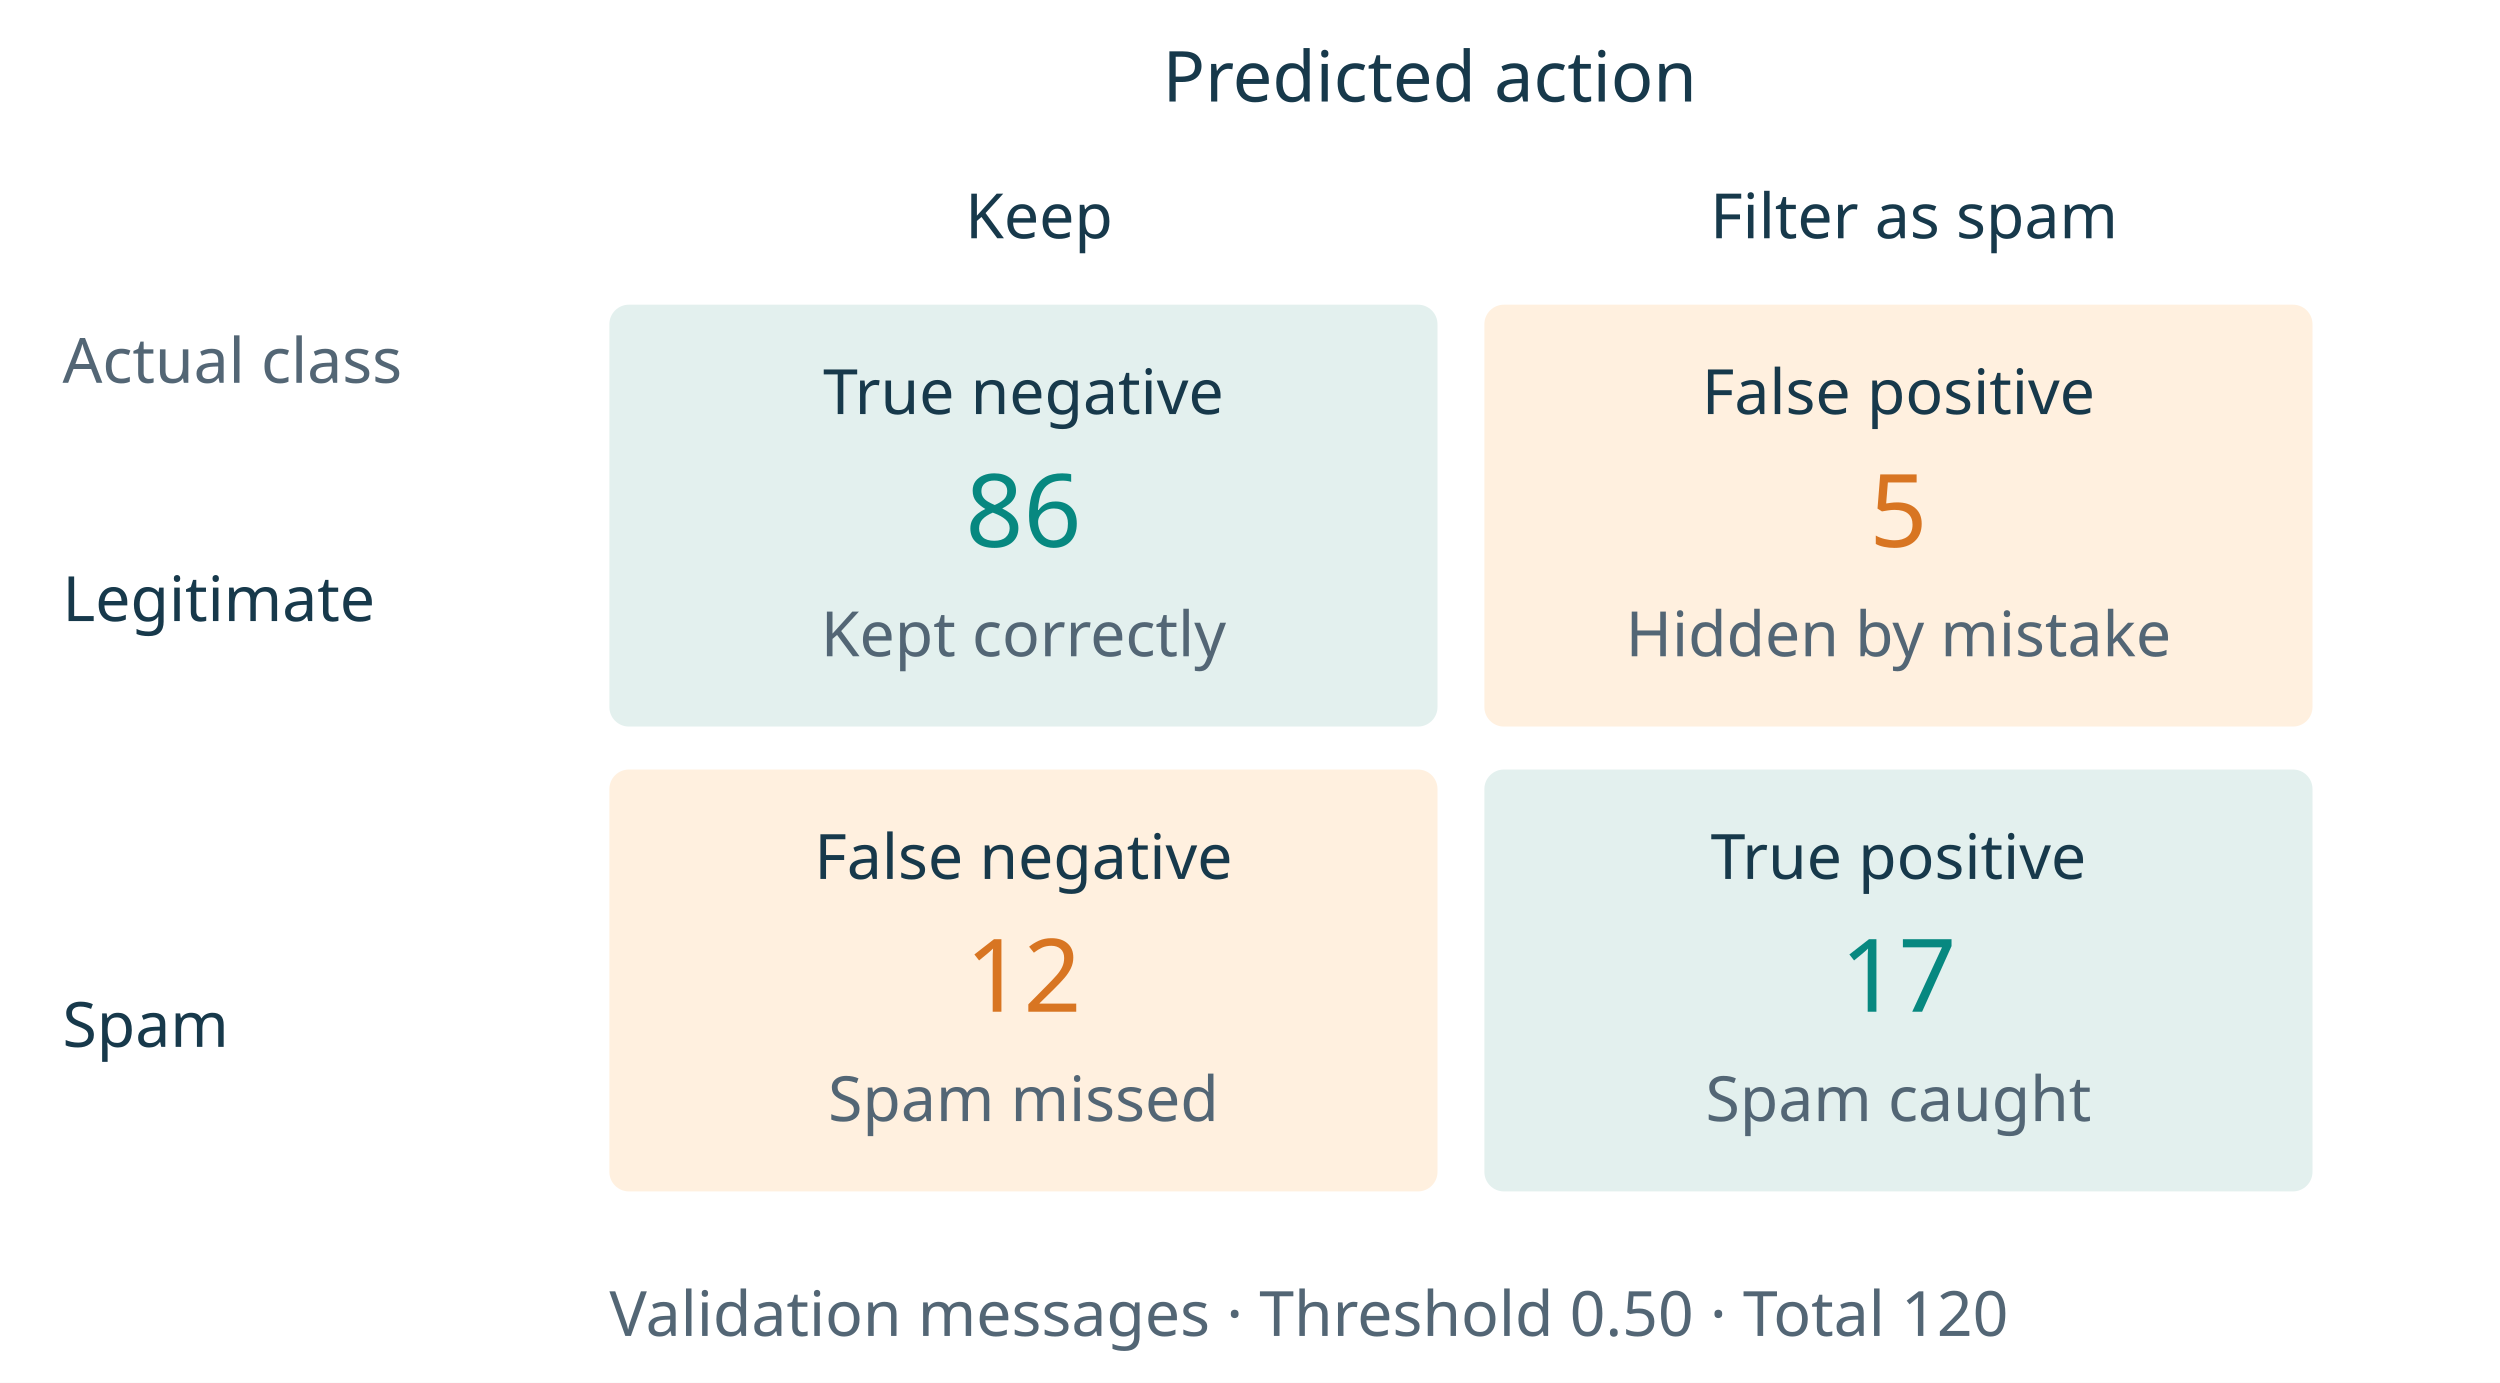
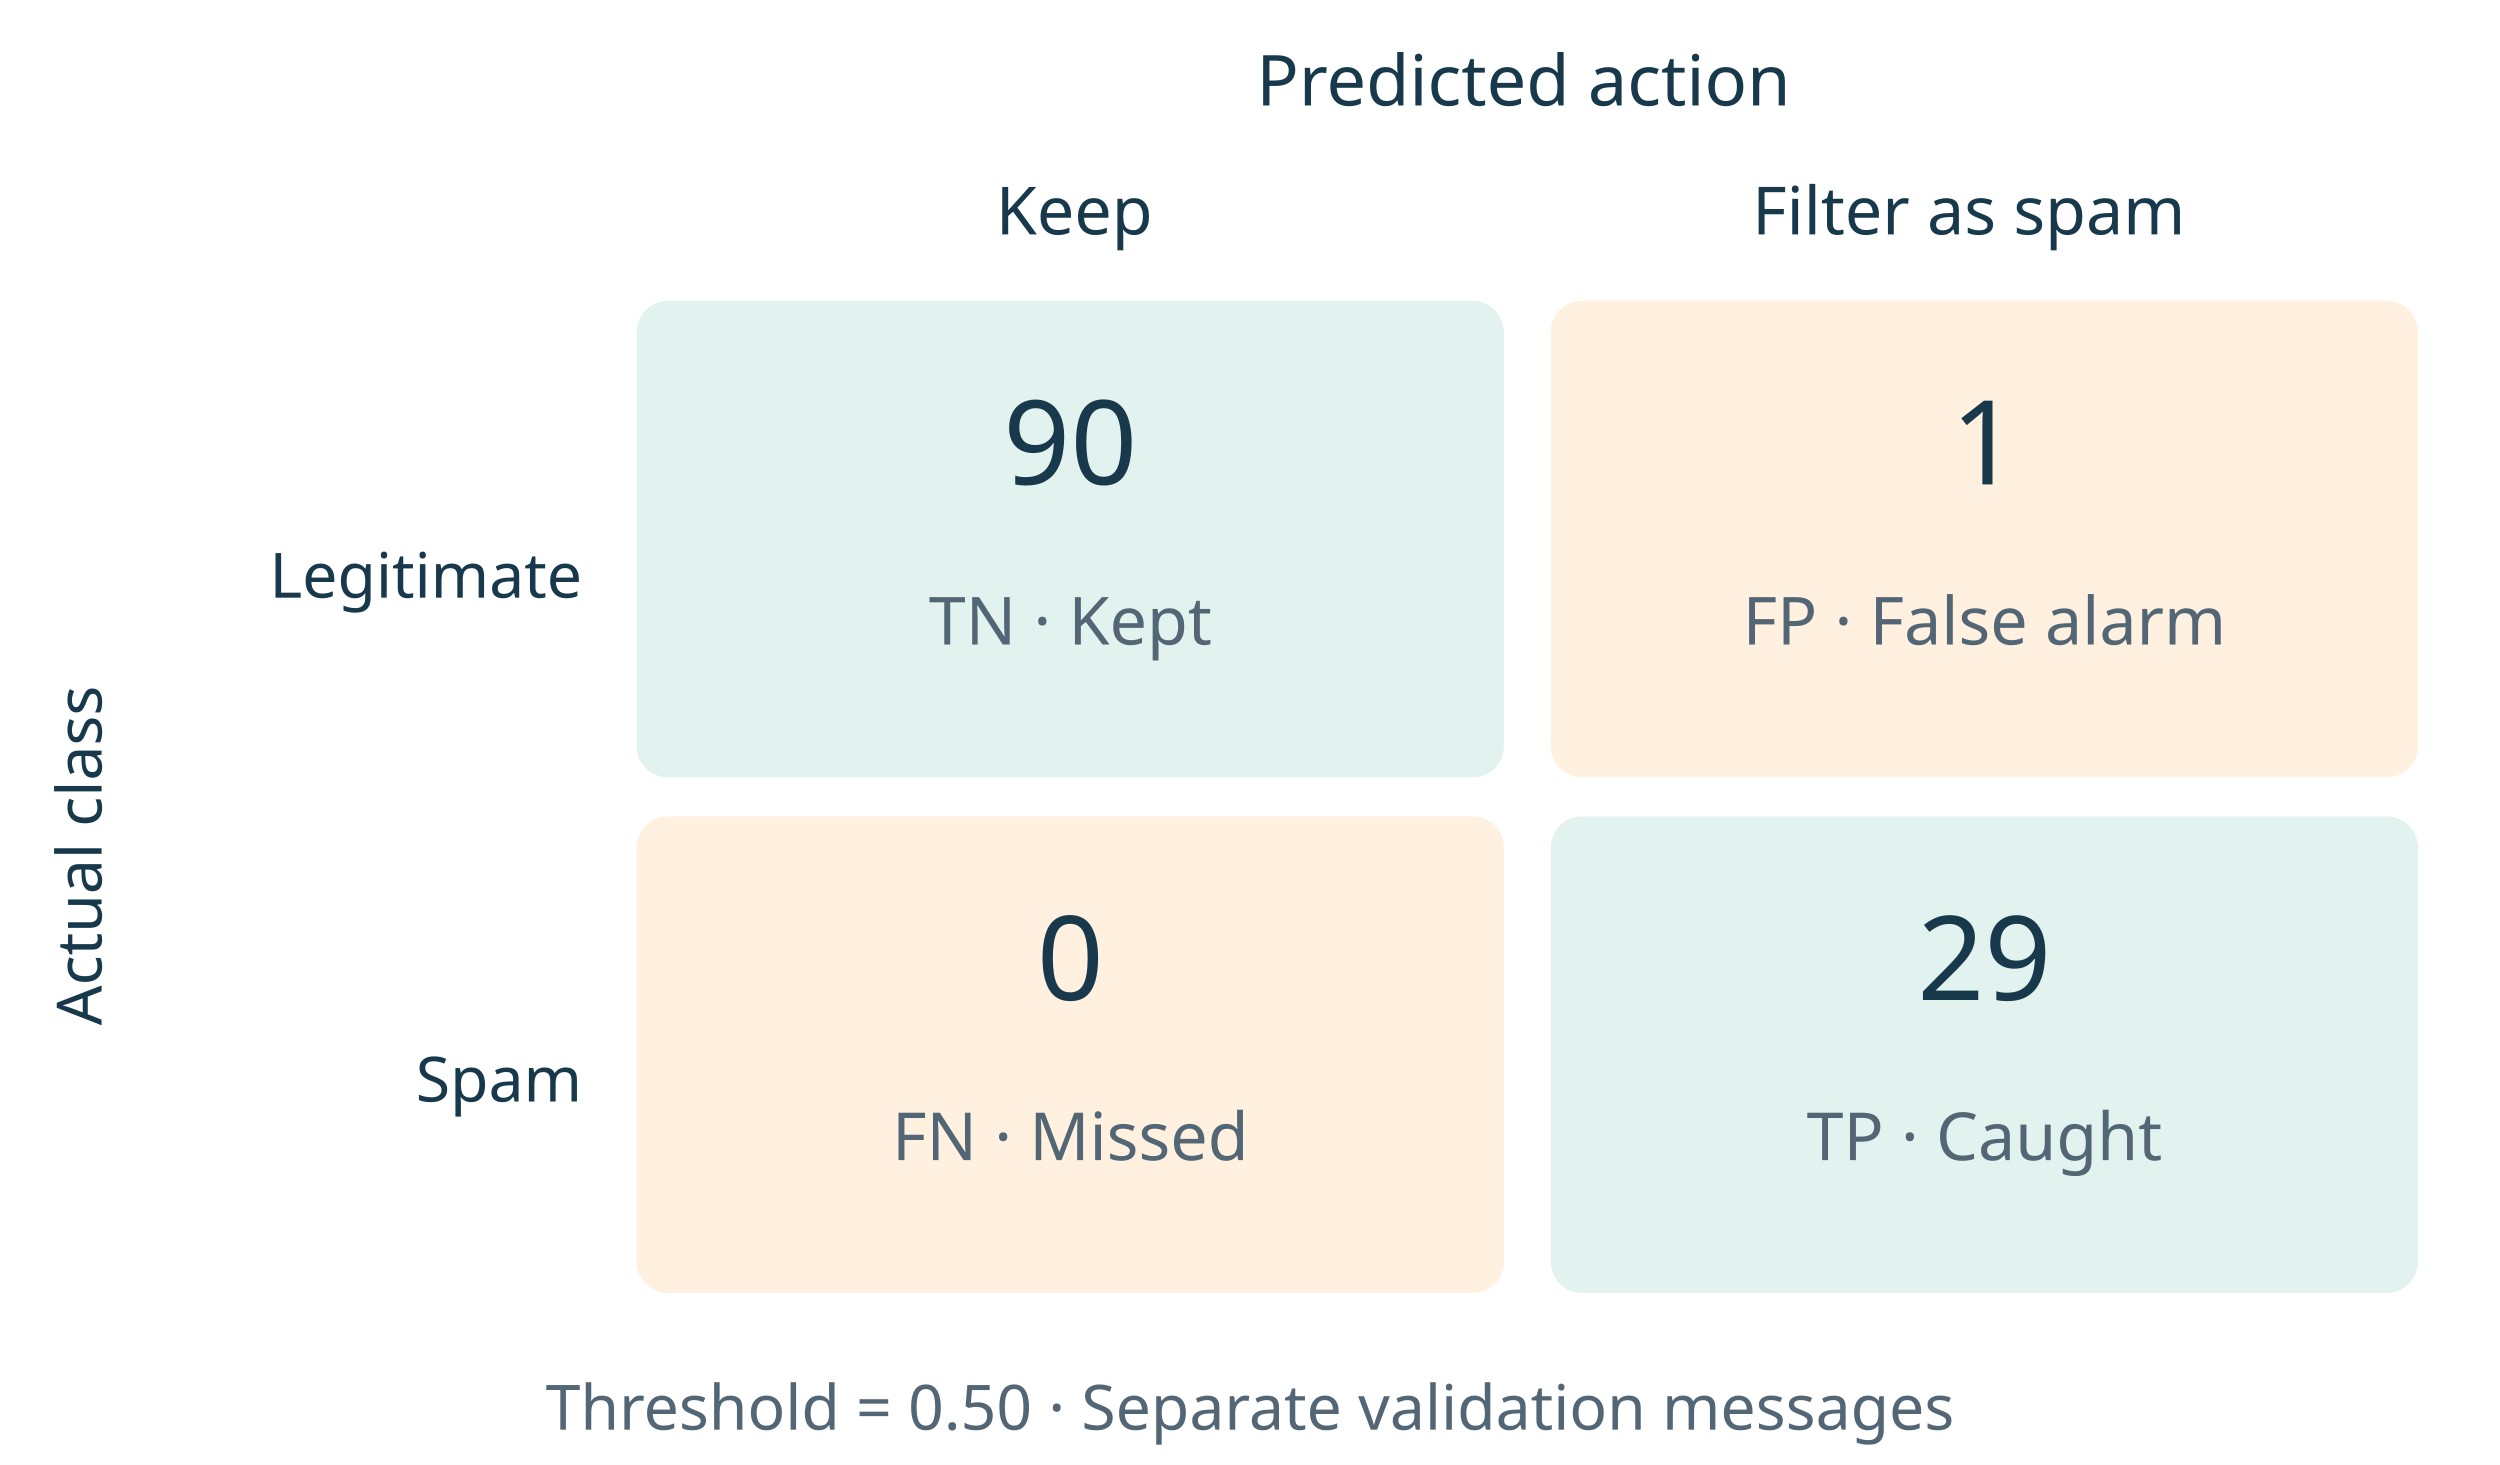
- <svg xmlns="http://www.w3.org/2000/svg" width="640" height="354" viewBox="0 0 640 354">
+ <svg xmlns="http://www.w3.org/2000/svg" width="640" height="375" viewBox="0 0 640 375">
  <style>text{font-family:sans-serif;font-size:16px;fill:#17394b}</style>
  <defs>
    <marker id="arrow" markerWidth="7" markerHeight="7" refX="6" refY="3" orient="auto">
      <path d="M0 0L6 3L0 6" fill="none" stroke="#536675" />
    </marker>
  </defs>
-   <rect width="640" height="354" fill="white" />
-   <text x="366" y="26" text-anchor="middle" style="font-size:18px;fill:#17394b">Predicted action</text>
-   <text x="266" y="61" text-anchor="middle" style="font-size:16px;fill:#17394b">Keep</text>
-   <text x="490" y="61" text-anchor="middle" style="font-size:16px;fill:#17394b">Filter as spam</text>
-   <text x="16" y="98" text-anchor="start" style="font-size:16px;fill:#536675">Actual class</text>
-   <text x="16" y="159" text-anchor="start" style="font-size:16px;fill:#17394b">Legitimate</text>
-   <text x="16" y="268" text-anchor="start" style="font-size:16px;fill:#17394b">Spam</text>
-   <rect x="156" y="78" width="212" height="108" rx="5" fill="#e3f0ee" />
-   <text x="262" y="106" text-anchor="middle" style="font-size:16px;fill:#17394b">True negative</text>
-   <text x="262" y="140" text-anchor="middle" style="font-size:26px;fill:#078880">86</text>
-   <text x="262" y="168" text-anchor="middle" style="font-size:16px;fill:#536675">Kept correctly</text>
-   <rect x="380" y="78" width="212" height="108" rx="5" fill="#fff0df" />
-   <text x="486" y="106" text-anchor="middle" style="font-size:16px;fill:#17394b">False positive</text>
-   <text x="486" y="140" text-anchor="middle" style="font-size:26px;fill:#d87522">5</text>
-   <text x="486" y="168" text-anchor="middle" style="font-size:16px;fill:#536675">Hidden by mistake</text>
-   <rect x="156" y="197" width="212" height="108" rx="5" fill="#fff0df" />
-   <text x="262" y="225" text-anchor="middle" style="font-size:16px;fill:#17394b">False negative</text>
-   <text x="262" y="259" text-anchor="middle" style="font-size:26px;fill:#d87522">12</text>
-   <text x="262" y="287" text-anchor="middle" style="font-size:16px;fill:#536675">Spam missed</text>
-   <rect x="380" y="197" width="212" height="108" rx="5" fill="#e3f0ee" />
-   <text x="486" y="225" text-anchor="middle" style="font-size:16px;fill:#17394b">True positive</text>
-   <text x="486" y="259" text-anchor="middle" style="font-size:26px;fill:#078880">17</text>
-   <text x="486" y="287" text-anchor="middle" style="font-size:16px;fill:#536675">Spam caught</text>
-   <text x="156" y="342" text-anchor="start" style="font-size:16px;fill:#536675">Validation messages · Threshold 0.50 · Total 120</text>
+   <rect width="640" height="375" fill="white" />
+   <text x="390" y="27" text-anchor="middle" style="font-size:18px;fill:#17394b">Predicted action</text>
+   <text x="275" y="60" text-anchor="middle" style="font-size:17px;fill:#17394b">Keep</text>
+   <text x="504" y="60" text-anchor="middle" style="font-size:17px;fill:#17394b">Filter as spam</text>
+   <text transform="translate(26 219) rotate(-90)" text-anchor="middle">Actual class</text>
+   <text x="149" y="153" text-anchor="end" style="font-size:16px;fill:#17394b">Legitimate</text>
+   <text x="149" y="282" text-anchor="end" style="font-size:16px;fill:#17394b">Spam</text>
+   <rect x="163" y="77" width="222" height="122" rx="8" fill="#e2f2ee" />
+   <text x="274" y="124" text-anchor="middle" style="font-size:30px;fill:#17394b">90</text>
+   <text x="274" y="165" text-anchor="middle" style="font-size:17px;fill:#536675">TN · Kept</text>
+   <rect x="397" y="77" width="222" height="122" rx="8" fill="#fff0df" />
+   <text x="508" y="124" text-anchor="middle" style="font-size:30px;fill:#17394b">1</text>
+   <text x="508" y="165" text-anchor="middle" style="font-size:17px;fill:#536675">FP · False alarm</text>
+   <rect x="163" y="209" width="222" height="122" rx="8" fill="#fff0df" />
+   <text x="274" y="256" text-anchor="middle" style="font-size:30px;fill:#17394b">0</text>
+   <text x="274" y="297" text-anchor="middle" style="font-size:17px;fill:#536675">FN · Missed</text>
+   <rect x="397" y="209" width="222" height="122" rx="8" fill="#e2f2ee" />
+   <text x="508" y="256" text-anchor="middle" style="font-size:30px;fill:#17394b">29</text>
+   <text x="508" y="297" text-anchor="middle" style="font-size:17px;fill:#536675">TP · Caught</text>
+   <text x="320" y="366" text-anchor="middle" style="font-size:16px;fill:#536675">Threshold = 0.50 · Separate validation messages</text>
</svg>
